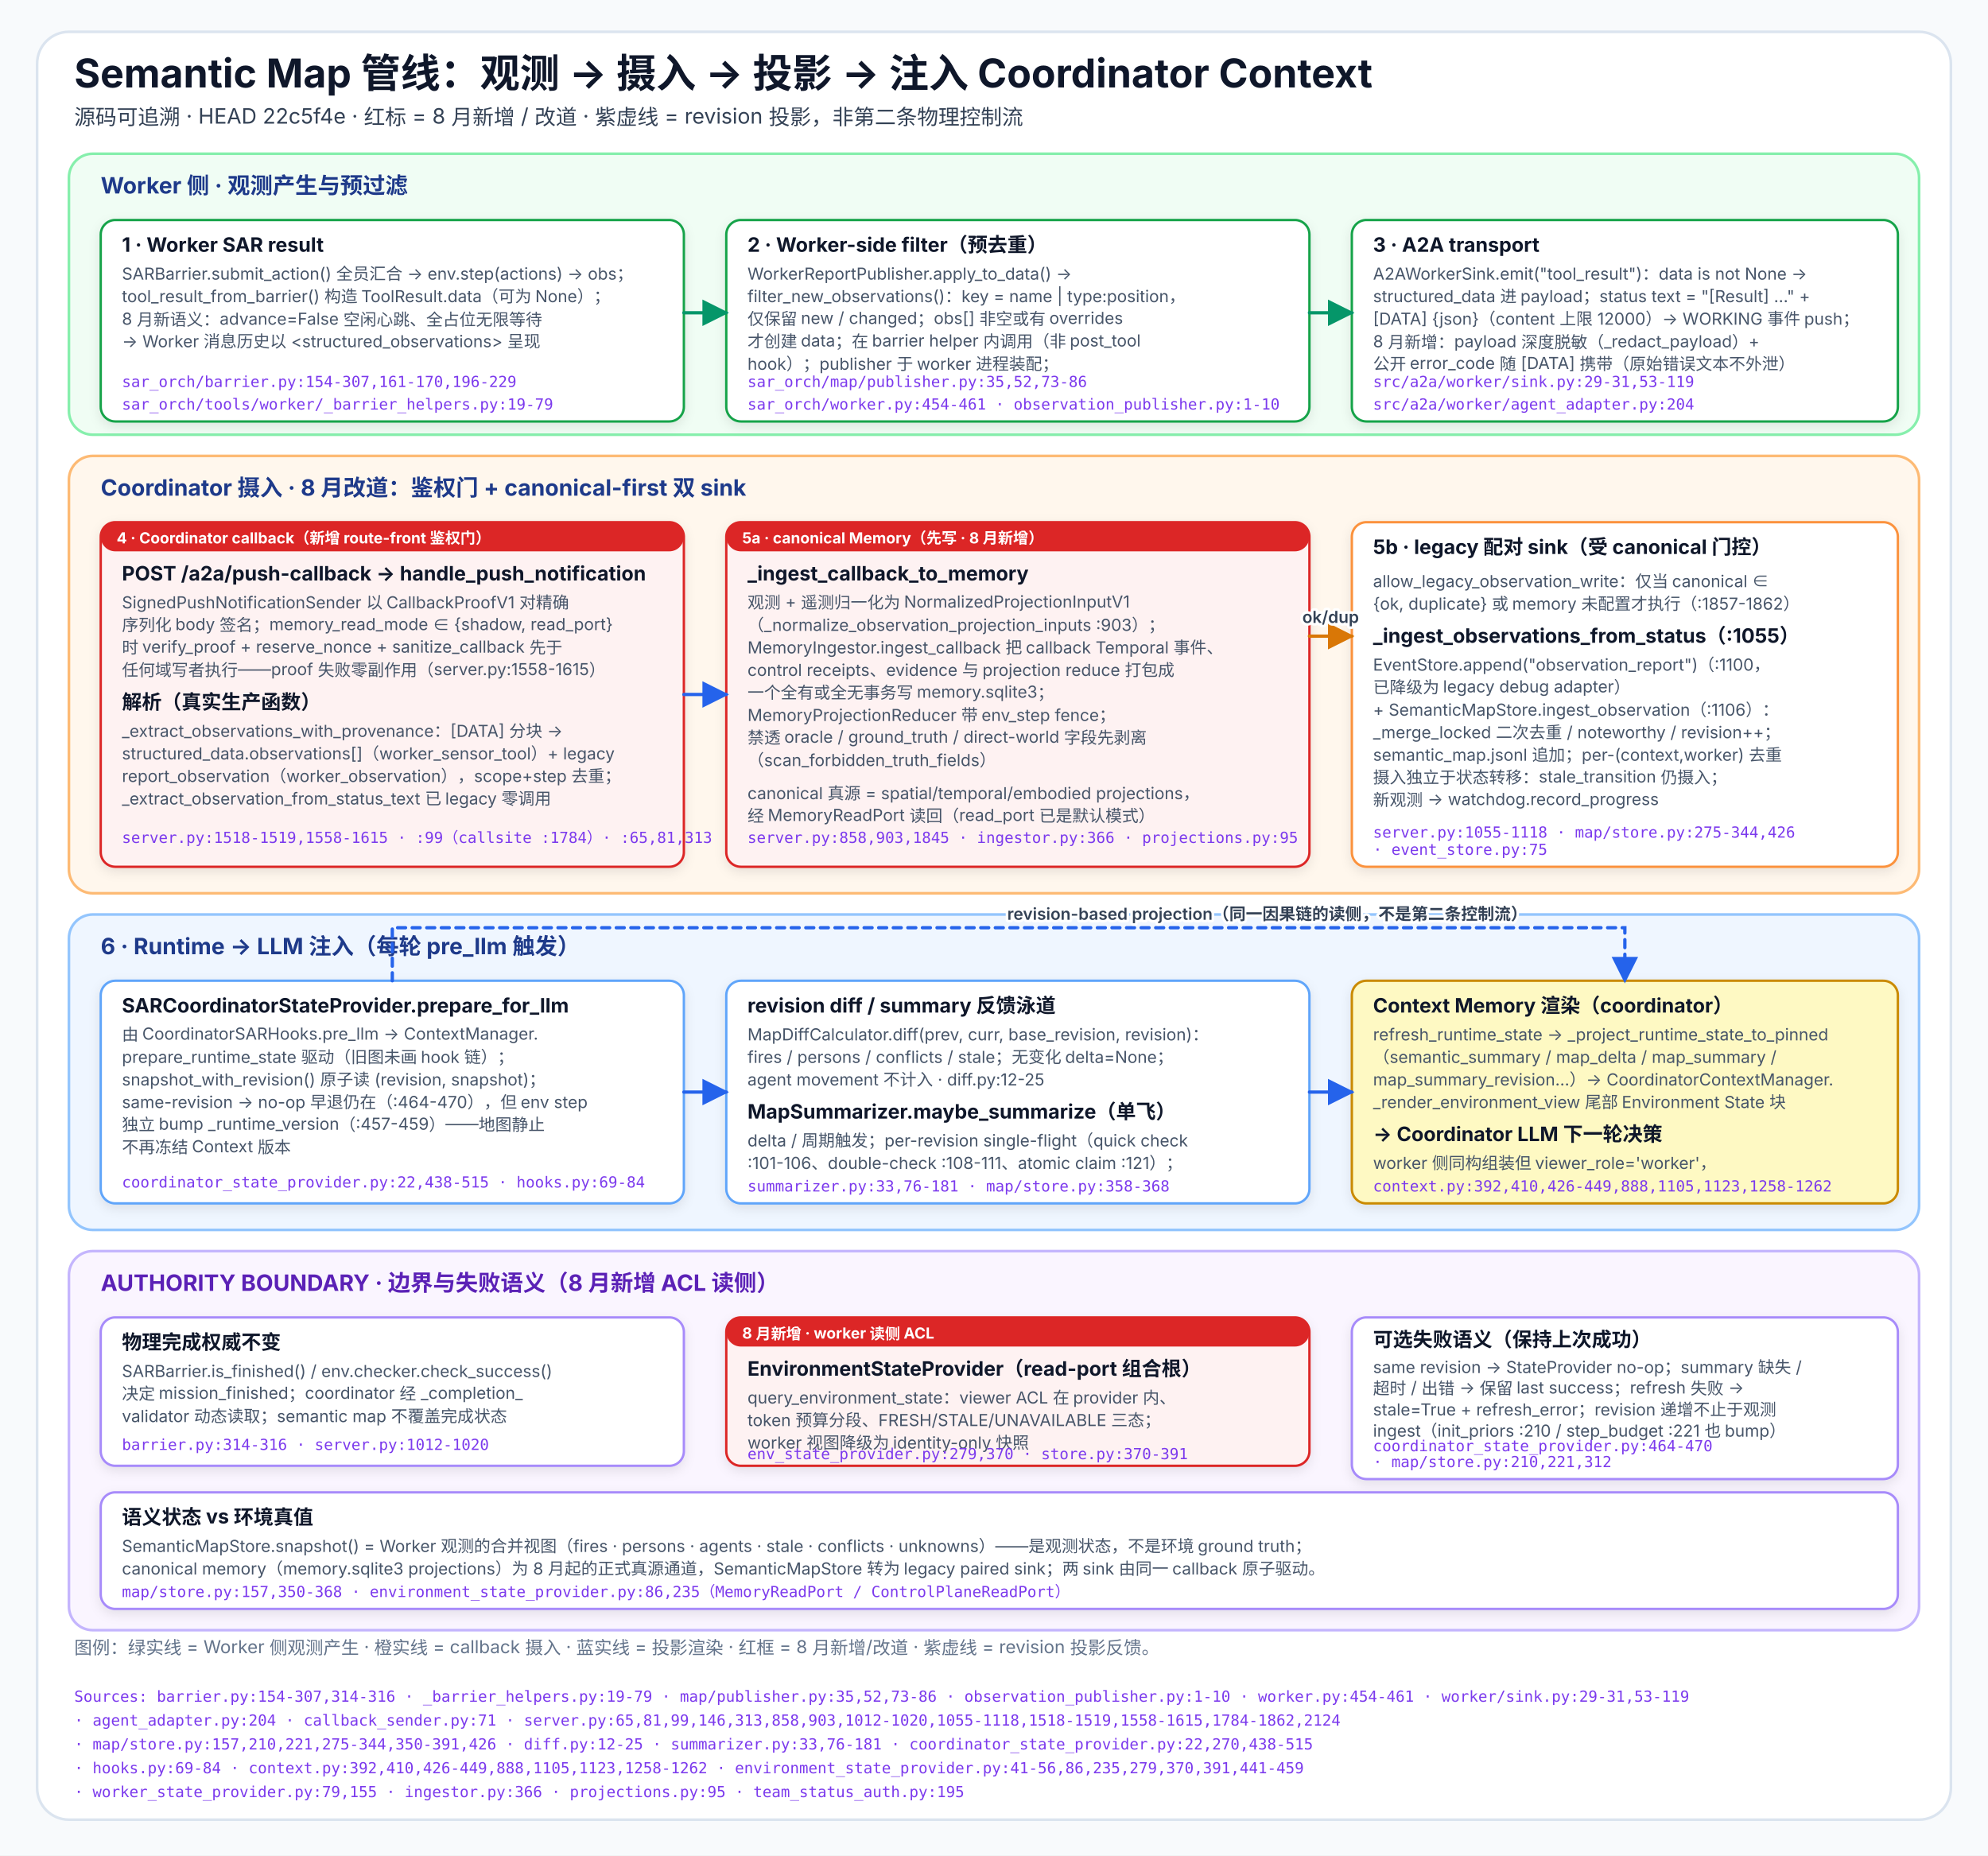
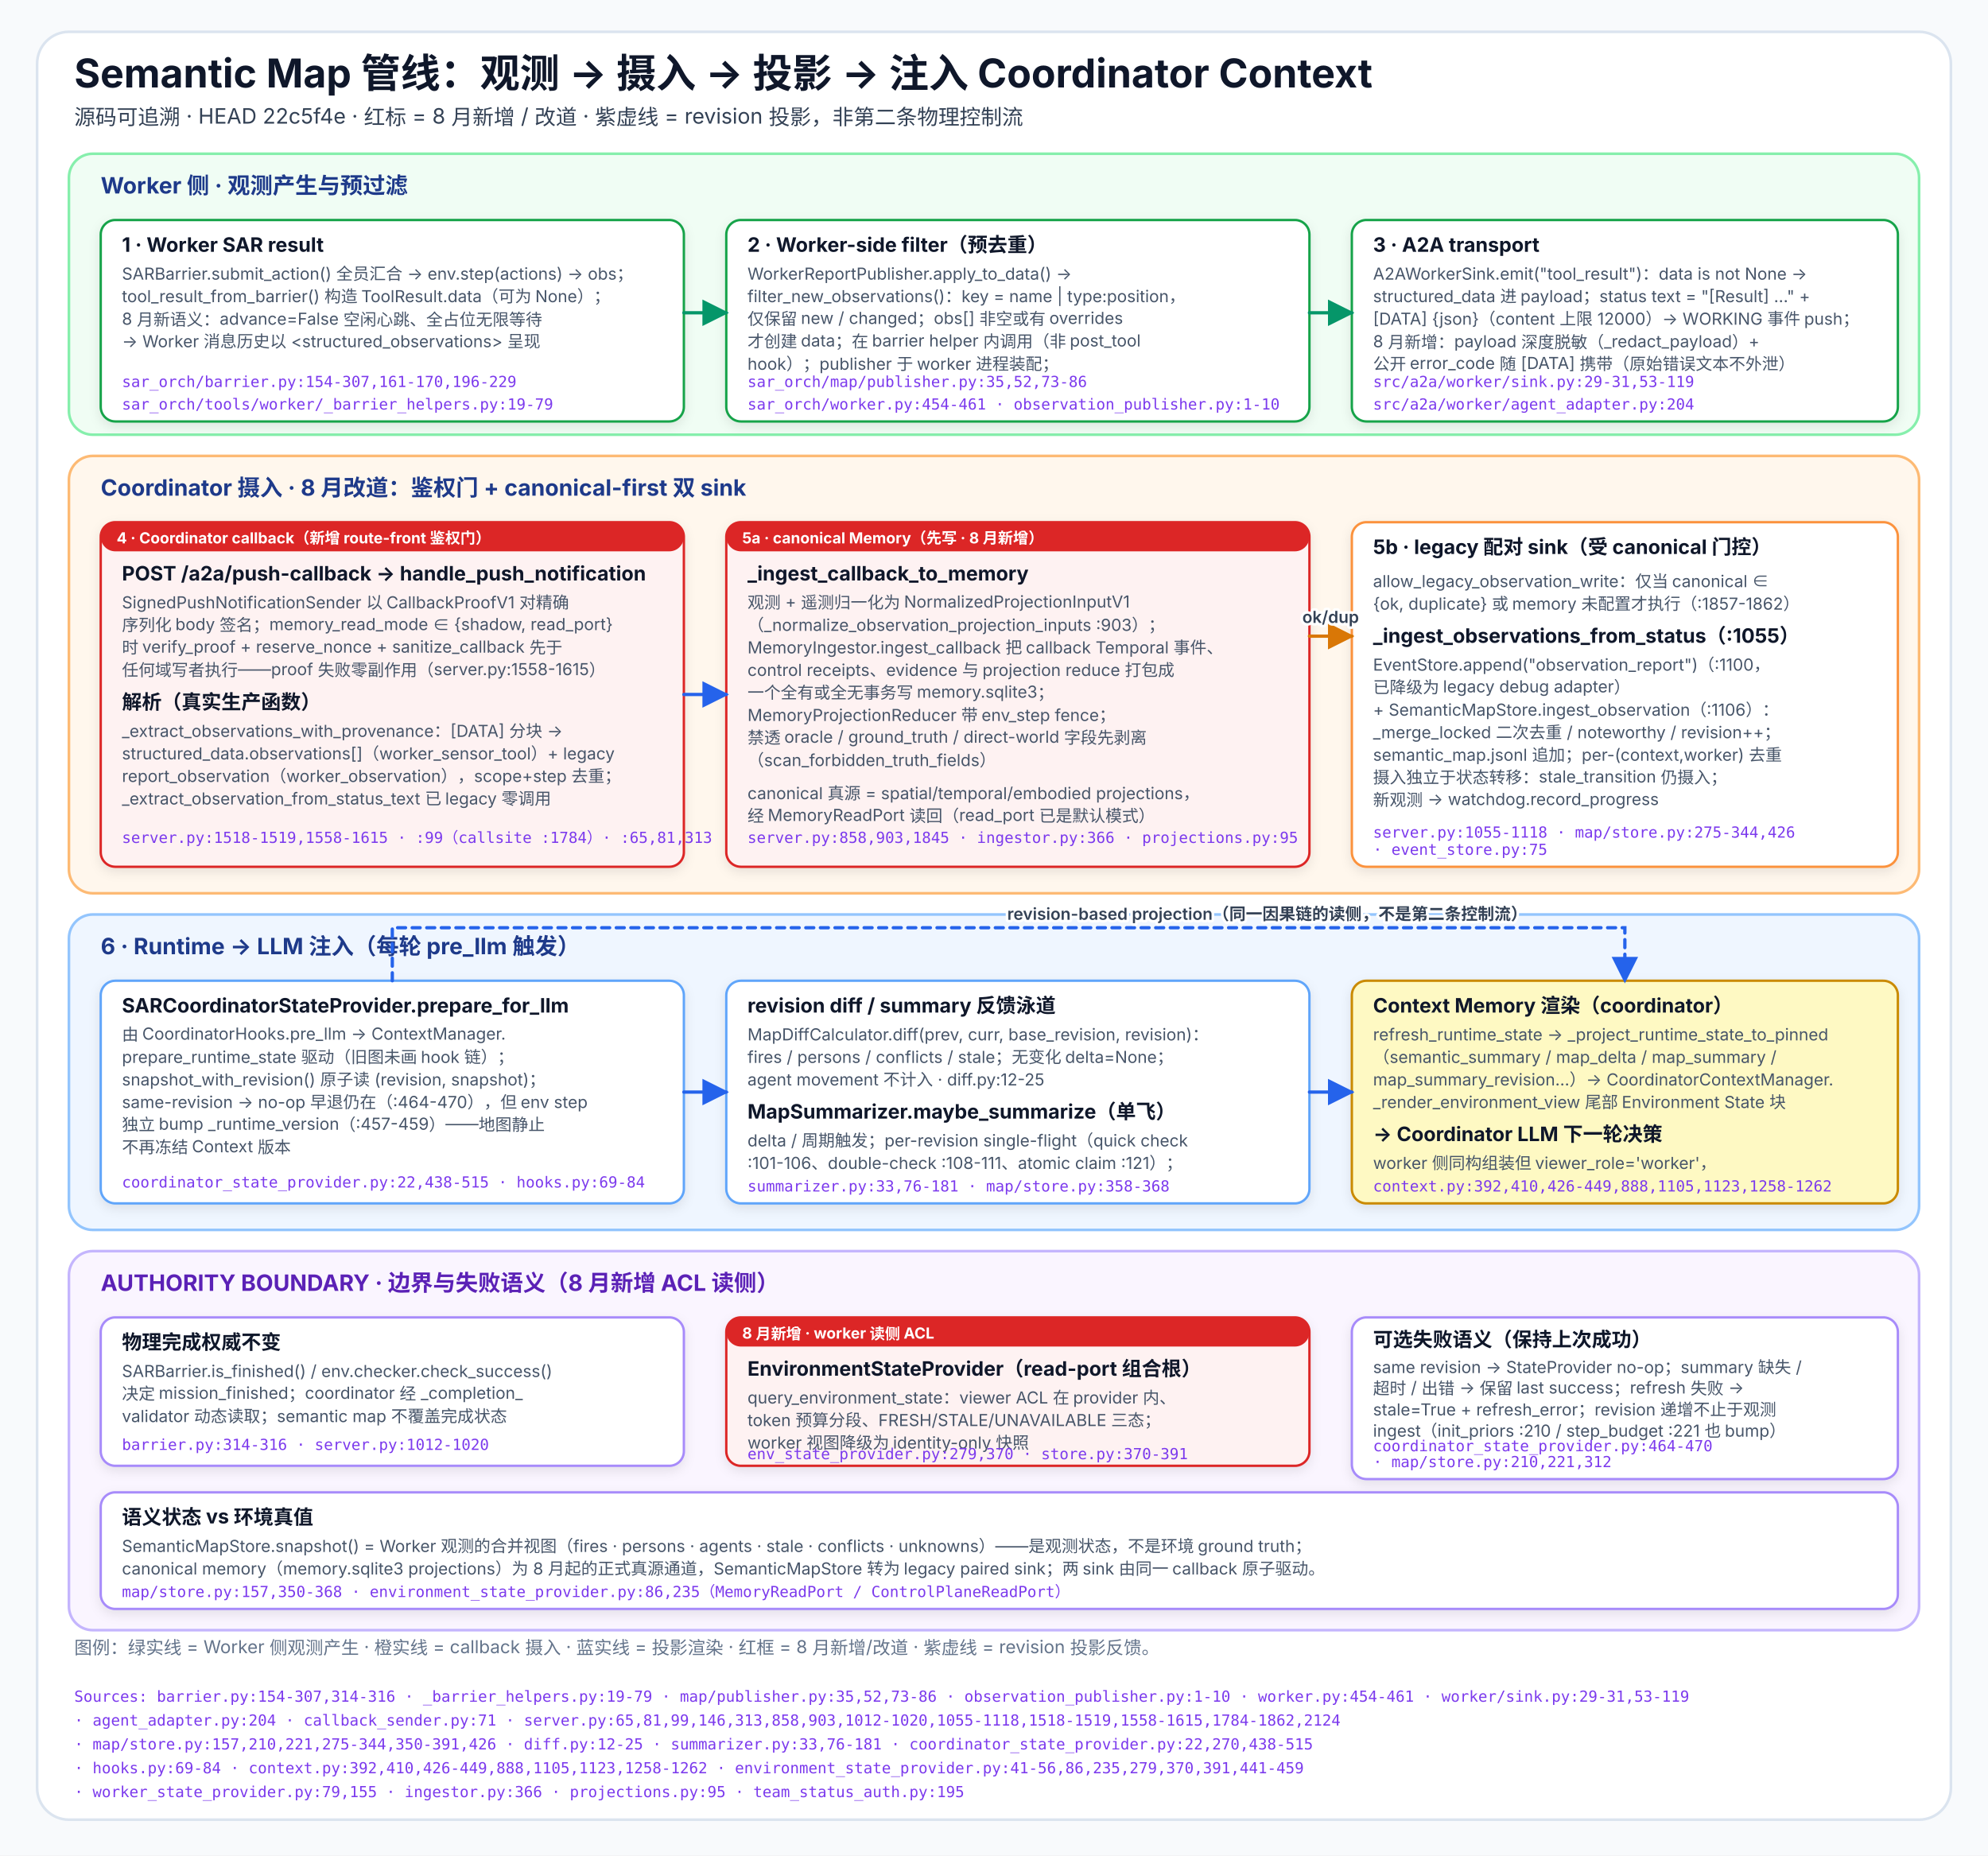
<svg xmlns="http://www.w3.org/2000/svg" viewBox="0 0 1500 1400" role="img" aria-labelledby="sm-title sm-desc">
  <defs>
    <filter id="sm-shadow" x="-12%" y="-12%" width="124%" height="132%">
      <feDropShadow dx="0" dy="3" stdDeviation="4" flood-color="#0f172a" flood-opacity="0.09" />
    </filter>
    <marker id="sm-arrow-blue" viewBox="0 0 10 10" refX="9" refY="5" markerWidth="8" markerHeight="8" orient="auto">
      <path d="M0 0 L10 5 L0 10Z" fill="#2563eb" />
    </marker>
    <marker id="sm-arrow-green" viewBox="0 0 10 10" refX="9" refY="5" markerWidth="8" markerHeight="8" orient="auto">
      <path d="M0 0 L10 5 L0 10Z" fill="#059669" />
    </marker>
    <marker id="sm-arrow-purple" viewBox="0 0 10 10" refX="9" refY="5" markerWidth="8" markerHeight="8" orient="auto">
      <path d="M0 0 L10 5 L0 10Z" fill="#7c3aed" />
    </marker>
    <marker id="sm-arrow-red" viewBox="0 0 10 10" refX="9" refY="5" markerWidth="8" markerHeight="8" orient="auto">
      <path d="M0 0 L10 5 L0 10Z" fill="#dc2626" />
    </marker>
    <marker id="sm-arrow-orange" viewBox="0 0 10 10" refX="9" refY="5" markerWidth="8" markerHeight="8" orient="auto">
      <path d="M0 0 L10 5 L0 10Z" fill="#d97706" />
    </marker>
    <style>
      .sm-title { fill:#0f172a; font:700 30px 'Inter','PingFang SC','Microsoft YaHei','Noto Sans CJK SC',Arial,sans-serif; }
      .sm-subtitle { fill:#334155; font:400 16px 'Inter','PingFang SC','Microsoft YaHei','Noto Sans CJK SC',Arial,sans-serif; }
      .sm-section { fill:#1e3a8a; font:700 17px 'Inter','PingFang SC','Microsoft YaHei','Noto Sans CJK SC',Arial,sans-serif; }
      .sm-section-b { fill:#5b21b6; font:700 17px 'Inter','PingFang SC','Microsoft YaHei','Noto Sans CJK SC',Arial,sans-serif; }
      .sm-note { fill:#64748b; font:400 13.5px 'Inter','PingFang SC','Microsoft YaHei','Noto Sans CJK SC',Arial,sans-serif; }
      .sm-card-title { fill:#0f172a; font:700 15px 'Inter','PingFang SC','Microsoft YaHei','Noto Sans CJK SC',Arial,sans-serif; }
      .sm-card-meta { fill:#475569; font:400 12.5px 'Inter','PingFang SC','Microsoft YaHei','Noto Sans CJK SC',Arial,sans-serif; }
      .sm-src { fill:#7c3aed; font:500 11.5px 'JetBrains Mono','SF Mono',Consolas,monospace; }
      .sm-edge-label { fill:#334155; font:600 12.5px 'Inter','PingFang SC','Microsoft YaHei','Noto Sans CJK SC',Arial,sans-serif; paint-order:stroke; stroke:#ffffff; stroke-width:4px; stroke-linejoin:round; }
      .sm-blue { fill:none; stroke:#2563eb; stroke-width:2.5; stroke-linecap:round; marker-end:url(#sm-arrow-blue); }
      .sm-green { fill:none; stroke:#059669; stroke-width:2.5; stroke-linecap:round; marker-end:url(#sm-arrow-green); }
      .sm-purple { fill:none; stroke:#7c3aed; stroke-width:2.5; stroke-dasharray:6 5; stroke-linecap:round; marker-end:url(#sm-arrow-purple); }
      .sm-red { fill:none; stroke:#dc2626; stroke-width:2.5; stroke-linecap:round; marker-end:url(#sm-arrow-red); }
      .sm-badge-w { fill:#ffffff; font:700 11.5px 'Inter','PingFang SC','Microsoft YaHei',sans-serif; }
    </style>
  </defs>
  <rect width="1500" height="1400" fill="#f8fafc" />
  <rect x="28" y="24" width="1444" height="1349" rx="24" fill="#ffffff" stroke="#dbe4ef" stroke-width="2" />
  <text x="56" y="66" class="sm-title">Semantic Map 管线：观测 → 摄入 → 投影 → 注入 Coordinator Context</text>
  <text x="56" y="94" class="sm-subtitle">源码可追溯 · HEAD 22c5f4e · 红标 = 8 月新增 / 改道 · 紫虚线 = revision 投影，非第二条物理控制流</text>
  <rect x="52" y="116" width="1396" height="212" rx="18" fill="#f0fdf4" stroke="#86efac" stroke-width="2" />
  <text x="76" y="146" class="sm-section">Worker 侧 · 观测产生与预过滤</text>
  <rect x="76" y="166" width="440" height="152" rx="11" fill="#ffffff" stroke="#16a34a" stroke-width="1.8" filter="url(#sm-shadow)" />
  <text x="92" y="190" class="sm-card-title">1 · Worker SAR result</text>
  <text x="92" y="211" class="sm-card-meta">SARBarrier.submit_action() 全员汇合 → env.step(actions) → obs；</text>
  <text x="92" y="228" class="sm-card-meta">tool_result_from_barrier() 构造 ToolResult.data（可为 None）；</text>
  <text x="92" y="245" class="sm-card-meta">8 月新语义：advance=False 空闲心跳、全占位无限等待</text>
  <text x="92" y="262" class="sm-card-meta">→ Worker 消息历史以 &lt;structured_observations&gt; 呈现</text>
  <text x="92" y="292" class="sm-src">sar_orch/barrier.py:154-307,161-170,196-229</text>
  <text x="92" y="309" class="sm-src">sar_orch/tools/worker/_barrier_helpers.py:19-79</text>
  <rect x="548" y="166" width="440" height="152" rx="11" fill="#ffffff" stroke="#16a34a" stroke-width="1.8" filter="url(#sm-shadow)" />
  <text x="564" y="190" class="sm-card-title">2 · Worker-side filter（预去重）</text>
  <text x="564" y="211" class="sm-card-meta">WorkerReportPublisher.apply_to_data() →</text>
  <text x="564" y="228" class="sm-card-meta">filter_new_observations()：key = name | type:position，</text>
  <text x="564" y="245" class="sm-card-meta">仅保留 new / changed；obs[] 非空或有 overrides</text>
  <text x="564" y="262" class="sm-card-meta">才创建 data；在 barrier helper 内调用（非 post_tool</text>
  <text x="564" y="279" class="sm-card-meta">hook）；publisher 于 worker 进程装配；</text>
  <text x="564" y="292" class="sm-src">sar_orch/map/publisher.py:35,52,73-86</text>
  <text x="564" y="309" class="sm-src">sar_orch/worker.py:454-461 · observation_publisher.py:1-10</text>
  <rect x="1020" y="166" width="412" height="152" rx="11" fill="#ffffff" stroke="#16a34a" stroke-width="1.8" filter="url(#sm-shadow)" />
  <text x="1036" y="190" class="sm-card-title">3 · A2A transport</text>
  <text x="1036" y="211" class="sm-card-meta">A2AWorkerSink.emit("tool_result")：data is not None →</text>
  <text x="1036" y="228" class="sm-card-meta">structured_data 进 payload；status text = "[Result] …" +</text>
  <text x="1036" y="245" class="sm-card-meta">[DATA] {json}（content 上限 12000）→ WORKING 事件 push；</text>
  <text x="1036" y="262" class="sm-card-meta">8 月新增：payload 深度脱敏（_redact_payload）+</text>
  <text x="1036" y="279" class="sm-card-meta">公开 error_code 随 [DATA] 携带（原始错误文本不外泄）</text>
  <text x="1036" y="292" class="sm-src">src/a2a/worker/sink.py:29-31,53-119</text>
  <text x="1036" y="309" class="sm-src">src/a2a/worker/agent_adapter.py:204</text>
  <line x1="516" y1="236" x2="548" y2="236" class="sm-green" />
  <line x1="988" y1="236" x2="1020" y2="236" class="sm-green" />
  <rect x="52" y="344" width="1396" height="330" rx="18" fill="#fff7ed" stroke="#fdba74" stroke-width="2" />
  <text x="76" y="374" class="sm-section">Coordinator 摄入 · 8 月改道：鉴权门 + canonical-first 双 sink</text>
  <rect x="76" y="394" width="440" height="260" rx="11" fill="#fef2f2" stroke="#dc2626" stroke-width="1.8" filter="url(#sm-shadow)" />
  <rect x="76" y="394" width="440" height="22" rx="11" fill="#dc2626" />
  <text x="88" y="410" class="sm-badge-w">4 · Coordinator callback（新增 route-front 鉴权门）</text>
  <text x="92" y="438" class="sm-card-title">POST /a2a/push-callback → handle_push_notification</text>
  <text x="92" y="459" class="sm-card-meta">SignedPushNotificationSender 以 CallbackProofV1 对精确</text>
  <text x="92" y="476" class="sm-card-meta">序列化 body 签名；memory_read_mode ∈ {shadow, read_port}</text>
  <text x="92" y="493" class="sm-card-meta">时 verify_proof + reserve_nonce + sanitize_callback 先于</text>
  <text x="92" y="510" class="sm-card-meta">任何域写者执行——proof 失败零副作用（server.py:1558-1615）</text>
  <text x="92" y="535" class="sm-card-title">解析（真实生产函数）</text>
  <text x="92" y="556" class="sm-card-meta">_extract_observations_with_provenance：[DATA] 分块 →</text>
  <text x="92" y="573" class="sm-card-meta">structured_data.observations[]（worker_sensor_tool）+ legacy</text>
  <text x="92" y="590" class="sm-card-meta">report_observation（worker_observation），scope+step 去重；</text>
  <text x="92" y="607" class="sm-card-meta">_extract_observation_from_status_text 已 legacy 零调用</text>
  <text x="92" y="636" class="sm-src">server.py:1518-1519,1558-1615 · :99（callsite :1784）· :65,81,313</text>
  <rect x="548" y="394" width="440" height="260" rx="11" fill="#fef2f2" stroke="#dc2626" stroke-width="1.8" filter="url(#sm-shadow)" />
  <rect x="548" y="394" width="440" height="22" rx="11" fill="#dc2626" />
  <text x="560" y="410" class="sm-badge-w">5a · canonical Memory（先写 · 8 月新增）</text>
  <text x="564" y="438" class="sm-card-title">_ingest_callback_to_memory</text>
  <text x="564" y="459" class="sm-card-meta">观测 + 遥测归一化为 NormalizedProjectionInputV1</text>
  <text x="564" y="476" class="sm-card-meta">（_normalize_observation_projection_inputs :903）；</text>
  <text x="564" y="493" class="sm-card-meta">MemoryIngestor.ingest_callback 把 callback Temporal 事件、</text>
  <text x="564" y="510" class="sm-card-meta">control receipts、evidence 与 projection reduce 打包成</text>
  <text x="564" y="527" class="sm-card-meta">一个全有或全无事务写 memory.sqlite3；</text>
  <text x="564" y="544" class="sm-card-meta">MemoryProjectionReducer 带 env_step fence；</text>
  <text x="564" y="561" class="sm-card-meta">禁透 oracle / ground_truth / direct-world 字段先剥离</text>
  <text x="564" y="578" class="sm-card-meta">（scan_forbidden_truth_fields）</text>
  <text x="564" y="603" class="sm-card-meta">canonical 真源 = spatial/temporal/embodied projections，</text>
  <text x="564" y="620" class="sm-card-meta">经 MemoryReadPort 读回（read_port 已是默认模式）</text>
  <text x="564" y="636" class="sm-src">server.py:858,903,1845 · ingestor.py:366 · projections.py:95</text>
  <rect x="1020" y="394" width="412" height="260" rx="11" fill="#ffffff" stroke="#fb923c" stroke-width="1.8" filter="url(#sm-shadow)" />
  <text x="1036" y="418" class="sm-card-title">5b · legacy 配对 sink（受 canonical 门控）</text>
  <text x="1036" y="443" class="sm-card-meta">allow_legacy_observation_write：仅当 canonical ∈</text>
  <text x="1036" y="460" class="sm-card-meta">{ok, duplicate} 或 memory 未配置才执行（:1857-1862）</text>
  <text x="1036" y="485" class="sm-card-title">_ingest_observations_from_status（:1055）</text>
  <text x="1036" y="506" class="sm-card-meta">EventStore.append("observation_report")（:1100，</text>
  <text x="1036" y="523" class="sm-card-meta">已降级为 legacy debug adapter）</text>
  <text x="1036" y="540" class="sm-card-meta">+ SemanticMapStore.ingest_observation（:1106）：</text>
  <text x="1036" y="557" class="sm-card-meta">_merge_locked 二次去重 / noteworthy / revision++；</text>
  <text x="1036" y="574" class="sm-card-meta">semantic_map.jsonl 追加；per-(context,worker) 去重</text>
  <text x="1036" y="591" class="sm-card-meta">摄入独立于状态转移：stale_transition 仍摄入；</text>
  <text x="1036" y="608" class="sm-card-meta">新观测 → watchdog.record_progress</text>
  <text x="1036" y="632" class="sm-src">server.py:1055-1118 · map/store.py:275-344,426</text>
  <text x="1036" y="645" class="sm-src">· event_store.py:75</text>
  <line x1="516" y1="524" x2="548" y2="524" class="sm-blue" />
  <path d="M 988 480 L 1020 480" fill="none" stroke="#d97706" stroke-width="2.5" stroke-linecap="round" marker-end="url(#sm-arrow-orange)" />
  <text x="1004" y="470" class="sm-edge-label" text-anchor="middle">ok/dup</text>
  <rect x="52" y="690" width="1396" height="238" rx="18" fill="#eff6ff" stroke="#93c5fd" stroke-width="2" />
  <text x="76" y="720" class="sm-section">6 · Runtime → LLM 注入（每轮 pre_llm 触发）</text>
  <rect x="76" y="740" width="440" height="168" rx="11" fill="#ffffff" stroke="#60a5fa" stroke-width="1.8" filter="url(#sm-shadow)" />
  <text x="92" y="764" class="sm-card-title">SARCoordinatorStateProvider.prepare_for_llm</text>
-   <text x="92" y="785" class="sm-card-meta">由 CoordinatorSARHooks.pre_llm → ContextManager.</text>
+   <text x="92" y="785" class="sm-card-meta">由 CoordinatorHooks.pre_llm → ContextManager.</text>
  <text x="92" y="802" class="sm-card-meta">prepare_runtime_state 驱动（旧图未画 hook 链）；</text>
  <text x="92" y="819" class="sm-card-meta">snapshot_with_revision() 原子读 (revision, snapshot)；</text>
  <text x="92" y="836" class="sm-card-meta">same-revision → no-op 早退仍在（:464-470），但 env step</text>
  <text x="92" y="853" class="sm-card-meta">独立 bump _runtime_version（:457-459）——地图静止</text>
  <text x="92" y="870" class="sm-card-meta">不再冻结 Context 版本</text>
  <text x="92" y="896" class="sm-src">coordinator_state_provider.py:22,438-515 · hooks.py:69-84</text>
  <rect x="548" y="740" width="440" height="168" rx="11" fill="#ffffff" stroke="#60a5fa" stroke-width="1.8" filter="url(#sm-shadow)" />
  <text x="564" y="764" class="sm-card-title">revision diff / summary 反馈泳道</text>
  <text x="564" y="785" class="sm-card-meta">MapDiffCalculator.diff(prev, curr, base_revision, revision)：</text>
  <text x="564" y="802" class="sm-card-meta">fires / persons / conflicts / stale；无变化 delta=None；</text>
  <text x="564" y="819" class="sm-card-meta">agent movement 不计入 · diff.py:12-25</text>
  <text x="564" y="844" class="sm-card-title">MapSummarizer.maybe_summarize（单飞）</text>
  <text x="564" y="865" class="sm-card-meta">delta / 周期触发；per-revision single-flight（quick check</text>
  <text x="564" y="882" class="sm-card-meta">:101-106、double-check :108-111、atomic claim :121）；</text>
  <text x="564" y="899" class="sm-src">summarizer.py:33,76-181 · map/store.py:358-368</text>
  <rect x="1020" y="740" width="412" height="168" rx="11" fill="#fef9c3" stroke="#ca8a04" stroke-width="1.8" filter="url(#sm-shadow)" />
  <text x="1036" y="764" class="sm-card-title">Context Memory 渲染（coordinator）</text>
  <text x="1036" y="785" class="sm-card-meta">refresh_runtime_state → _project_runtime_state_to_pinned</text>
  <text x="1036" y="802" class="sm-card-meta">（semantic_summary / map_delta / map_summary /</text>
  <text x="1036" y="819" class="sm-card-meta">map_summary_revision…）→ CoordinatorContextManager.</text>
  <text x="1036" y="836" class="sm-card-meta">_render_environment_view 尾部 Environment State 块</text>
  <text x="1036" y="861" class="sm-card-title">→ Coordinator LLM 下一轮决策</text>
  <text x="1036" y="882" class="sm-card-meta">worker 侧同构组装但 viewer_role='worker'，</text>
  <text x="1036" y="899" class="sm-src">context.py:392,410,426-449,888,1105,1123,1258-1262</text>
  <line x1="516" y1="824" x2="548" y2="824" class="sm-blue" />
  <line x1="988" y1="824" x2="1020" y2="824" class="sm-blue" />
  <path d="M 296 740 L 296 700 L 1226 700 L 1226 740" fill="none" stroke="#2563eb" stroke-width="2.5" stroke-dasharray="6 5" stroke-linecap="round" marker-end="url(#sm-arrow-blue)" />
  <text x="760" y="694" class="sm-edge-label">revision-based projection（同一因果链的读侧，不是第二条控制流）</text>
  <rect x="52" y="944" width="1396" height="286" rx="18" fill="#faf5ff" stroke="#c4b5fd" stroke-width="2" />
  <text x="76" y="974" class="sm-section-b">AUTHORITY BOUNDARY · 边界与失败语义（8 月新增 ACL 读侧）</text>
  <rect x="76" y="994" width="440" height="112" rx="11" fill="#ffffff" stroke="#a78bfa" stroke-width="1.8" filter="url(#sm-shadow)" />
  <text x="92" y="1018" class="sm-card-title">物理完成权威不变</text>
  <text x="92" y="1039" class="sm-card-meta">SARBarrier.is_finished() / env.checker.check_success()</text>
  <text x="92" y="1056" class="sm-card-meta">决定 mission_finished；coordinator 经 _completion_</text>
  <text x="92" y="1073" class="sm-card-meta">validator 动态读取；semantic map 不覆盖完成状态</text>
  <text x="92" y="1094" class="sm-src">barrier.py:314-316 · server.py:1012-1020</text>
  <rect x="548" y="994" width="440" height="112" rx="11" fill="#fef2f2" stroke="#dc2626" stroke-width="1.8" filter="url(#sm-shadow)" />
  <rect x="548" y="994" width="440" height="22" rx="11" fill="#dc2626" />
  <text x="560" y="1010" class="sm-badge-w">8 月新增 · worker 读侧 ACL</text>
  <text x="564" y="1038" class="sm-card-title">EnvironmentStateProvider（read-port 组合根）</text>
  <text x="564" y="1059" class="sm-card-meta">query_environment_state：viewer ACL 在 provider 内、</text>
  <text x="564" y="1076" class="sm-card-meta">token 预算分段、FRESH/STALE/UNAVAILABLE 三态；</text>
  <text x="564" y="1093" class="sm-card-meta">worker 视图降级为 identity-only 快照</text>
  <text x="564" y="1101" class="sm-src">env_state_provider.py:279,370 · store.py:370-391</text>
  <rect x="1020" y="994" width="412" height="122" rx="11" fill="#ffffff" stroke="#a78bfa" stroke-width="1.8" filter="url(#sm-shadow)" />
  <text x="1036" y="1016" class="sm-card-title">可选失败语义（保持上次成功）</text>
  <text x="1036" y="1036" class="sm-card-meta">same revision → StateProvider no-op；summary 缺失 /</text>
  <text x="1036" y="1052" class="sm-card-meta">超时 / 出错 → 保留 last success；refresh 失败 →</text>
  <text x="1036" y="1068" class="sm-card-meta">stale=True + refresh_error；revision 递增不止于观测</text>
  <text x="1036" y="1084" class="sm-card-meta">ingest（init_priors :210 / step_budget :221 也 bump）</text>
  <text x="1036" y="1095" class="sm-src">coordinator_state_provider.py:464-470</text>
  <text x="1036" y="1107" class="sm-src">· map/store.py:210,221,312</text>
  <rect x="76" y="1126" width="1356" height="88" rx="11" fill="#ffffff" stroke="#a78bfa" stroke-width="1.8" filter="url(#sm-shadow)" />
  <text x="92" y="1150" class="sm-card-title">语义状态 vs 环境真值</text>
  <text x="92" y="1171" class="sm-card-meta">SemanticMapStore.snapshot() = Worker 观测的合并视图（fires · persons · agents · stale · conflicts · unknowns）——是观测状态，不是环境 ground truth；</text>
  <text x="92" y="1188" class="sm-card-meta">canonical memory（memory.sqlite3 projections）为 8 月起的正式真源通道，SemanticMapStore 转为 legacy paired sink；两 sink 由同一 callback 原子驱动。</text>
  <text x="92" y="1205" class="sm-src">map/store.py:157,350-368 · environment_state_provider.py:86,235（MemoryReadPort / ControlPlaneReadPort）</text>
  <text x="56" y="1248" class="sm-note">图例：绿实线 = Worker 侧观测产生 · 橙实线 = callback 摄入 · 蓝实线 = 投影渲染 · 红框 = 8 月新增/改道 · 紫虚线 = revision 投影反馈。</text>
  <text x="56" y="1284" class="sm-src">Sources: barrier.py:154-307,314-316 · _barrier_helpers.py:19-79 · map/publisher.py:35,52,73-86 · observation_publisher.py:1-10 · worker.py:454-461 · worker/sink.py:29-31,53-119</text>
  <text x="56" y="1302" class="sm-src">· agent_adapter.py:204 · callback_sender.py:71 · server.py:65,81,99,146,313,858,903,1012-1020,1055-1118,1518-1519,1558-1615,1784-1862,2124</text>
  <text x="56" y="1320" class="sm-src">· map/store.py:157,210,221,275-344,350-391,426 · diff.py:12-25 · summarizer.py:33,76-181 · coordinator_state_provider.py:22,270,438-515</text>
  <text x="56" y="1338" class="sm-src">· hooks.py:69-84 · context.py:392,410,426-449,888,1105,1123,1258-1262 · environment_state_provider.py:41-56,86,235,279,370,391,441-459</text>
  <text x="56" y="1356" class="sm-src">· worker_state_provider.py:79,155 · ingestor.py:366 · projections.py:95 · team_status_auth.py:195</text>
</svg>
